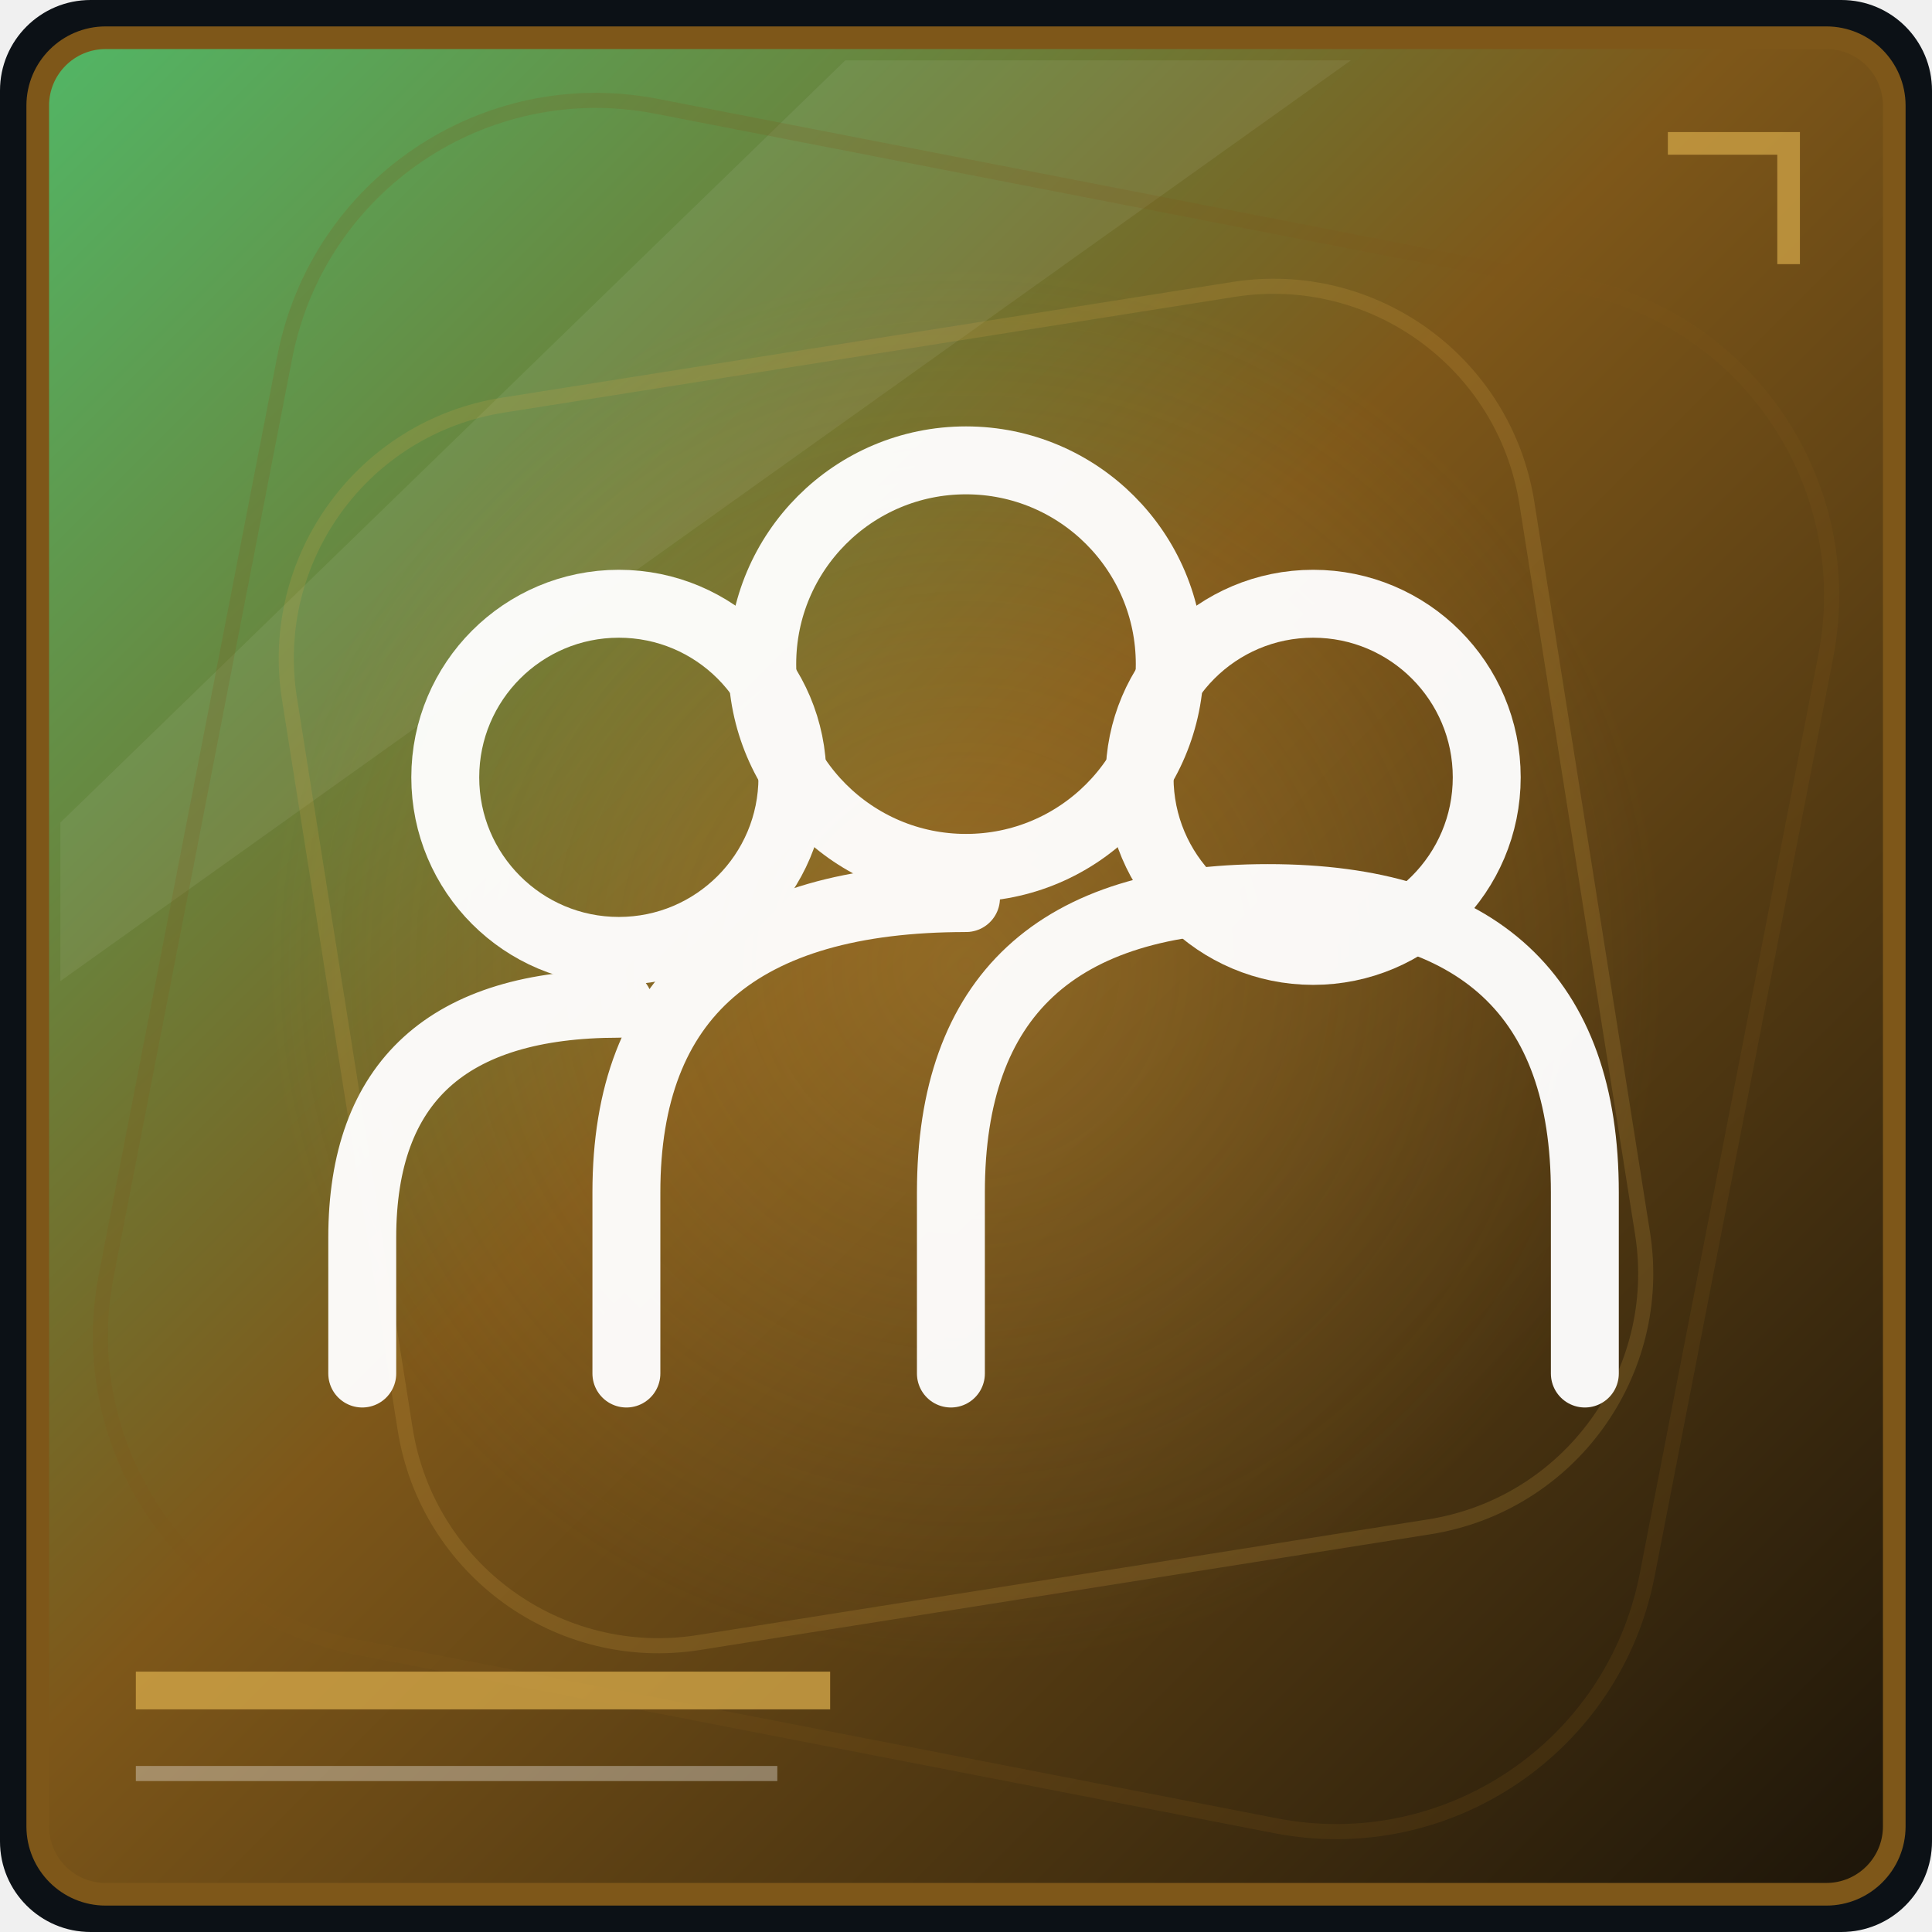
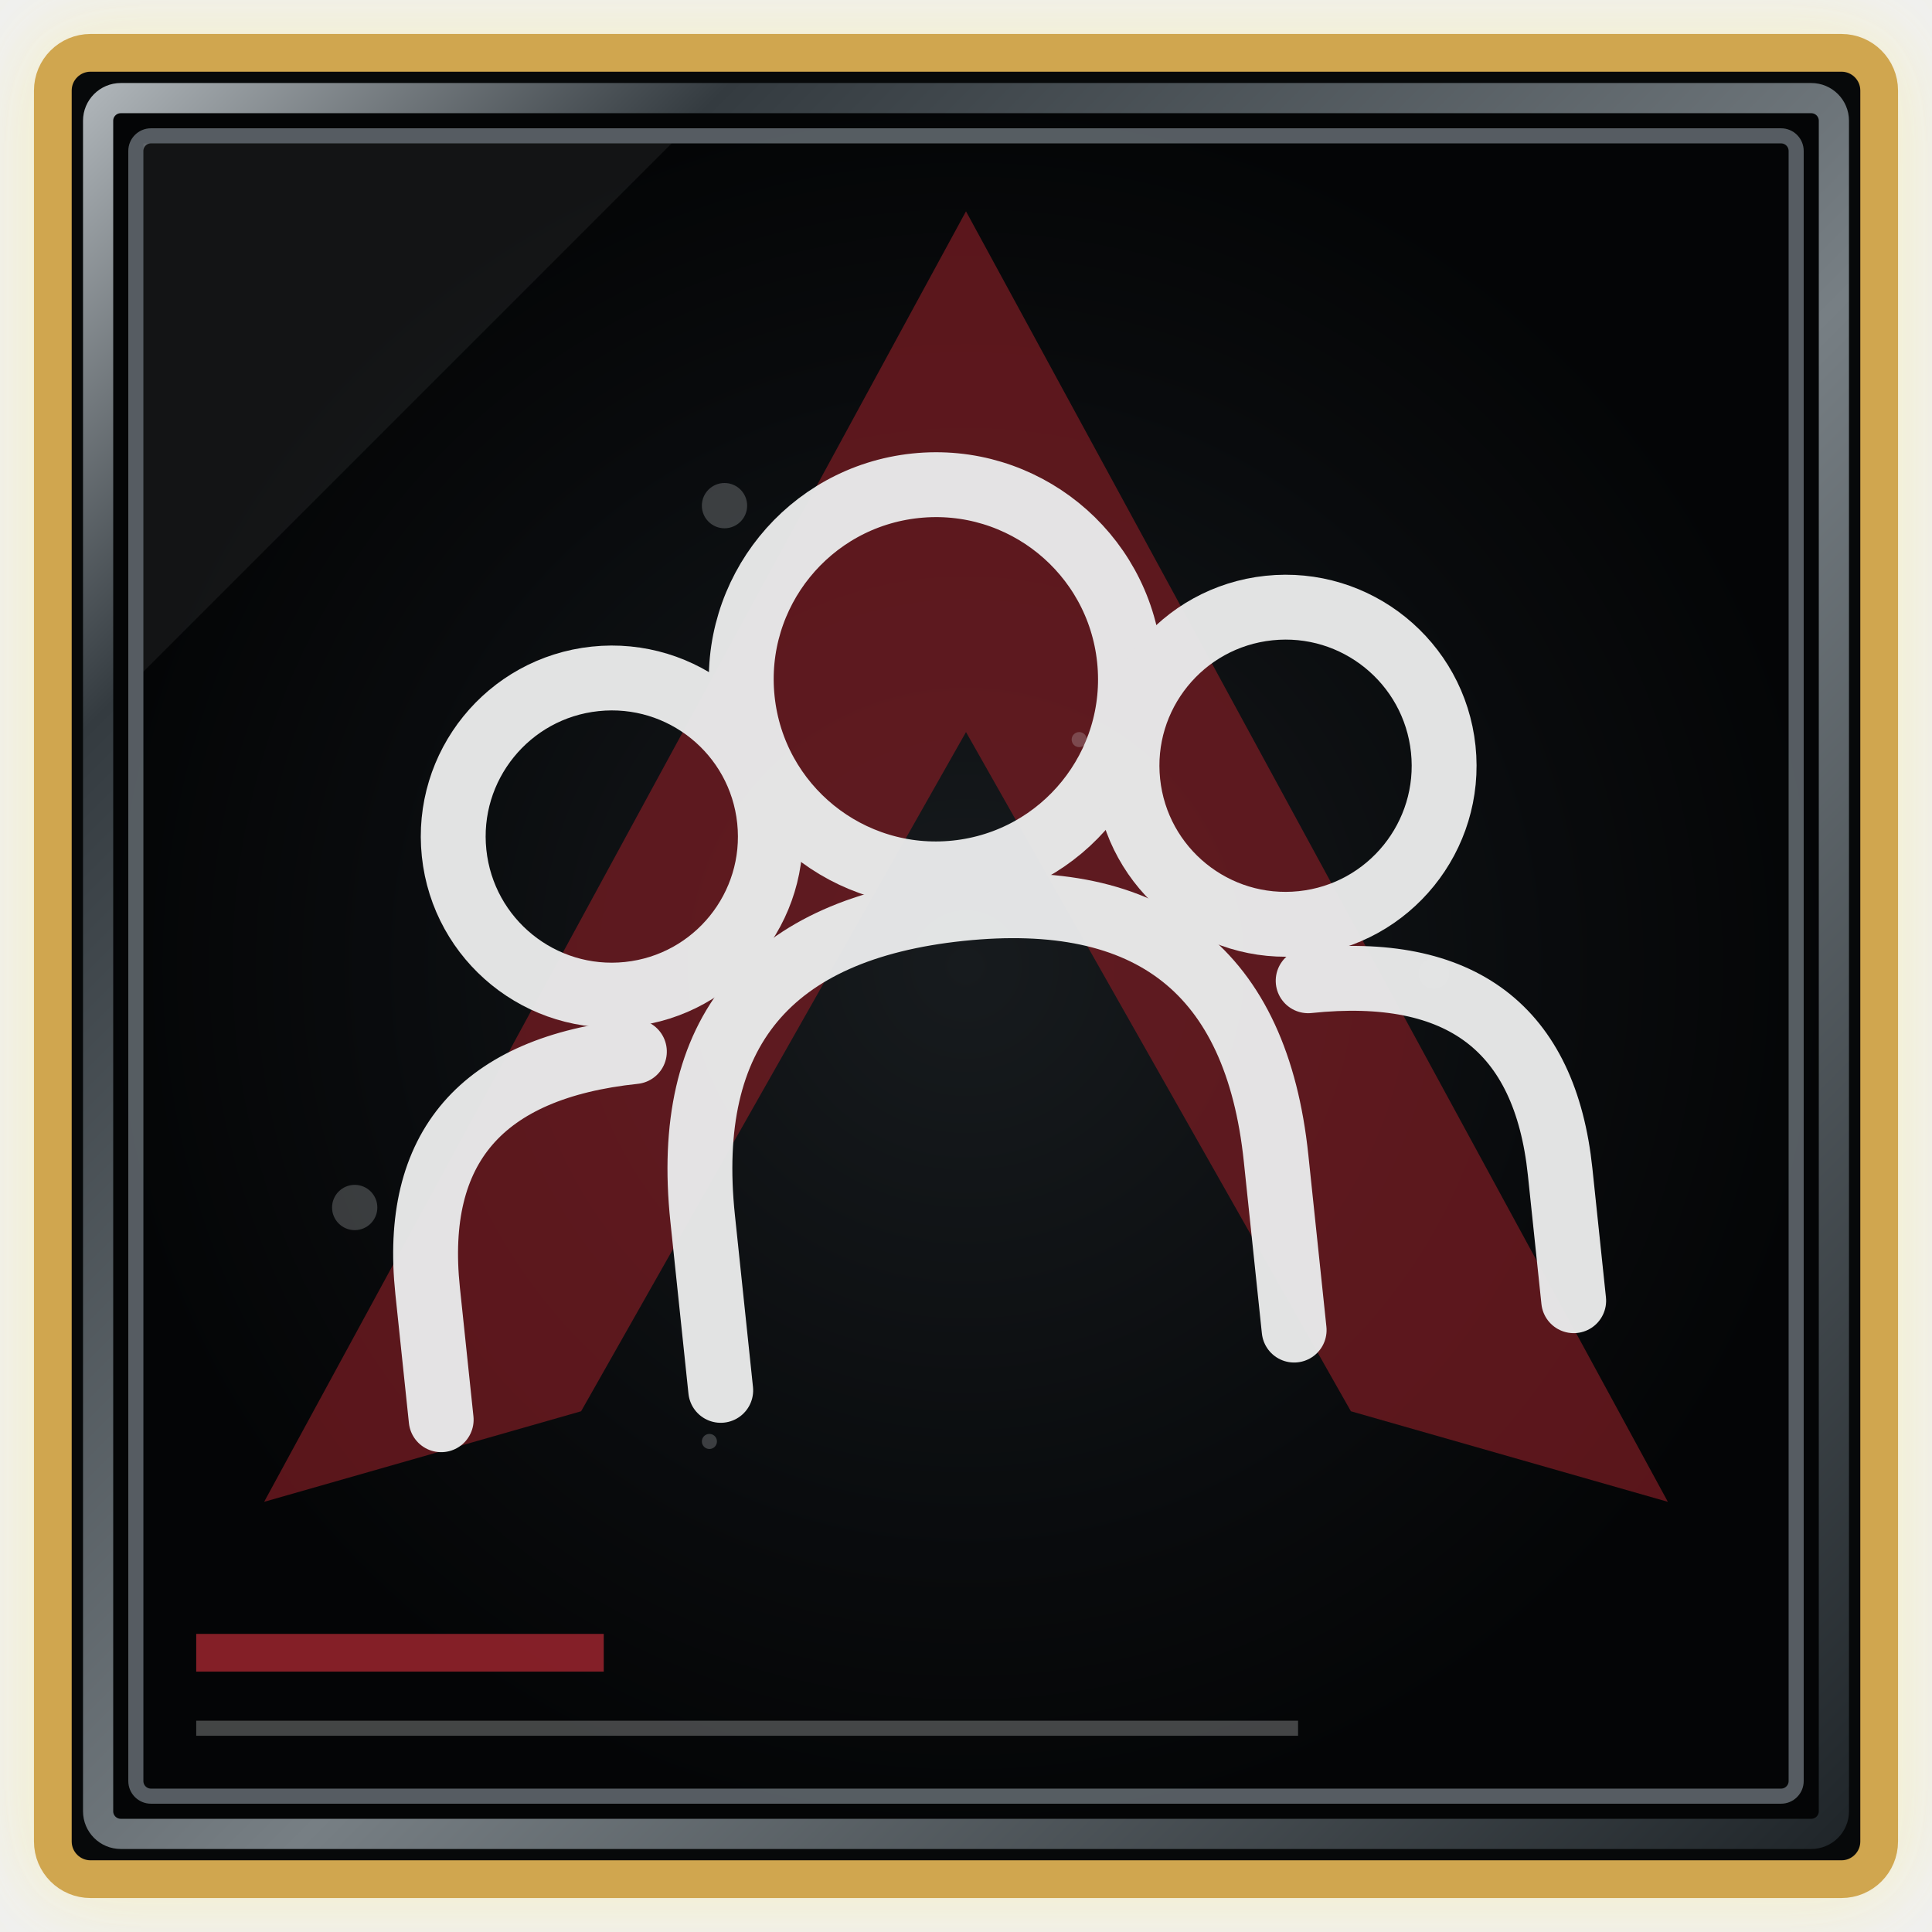
<svg xmlns="http://www.w3.org/2000/svg" width="256" height="256" viewBox="0 0 256 256">
  <defs>
-     <linearGradient id="bg35" x1="0" y1="0" x2="1" y2="1">
-       <stop stop-color="#51b867" />
-       <stop offset=".46" stop-color="#7e5719" />
-       <stop offset="1" stop-color="#1b1409" />
+     <filter id="gold35" x="-45%" y="-45%" width="190%" height="190%">
+       <feGaussianBlur stdDeviation="6" result="b" />
+       <feColorMatrix in="b" type="matrix" values="1 0 0 0 .77  0 1 0 0 .48  0 0 1 0 .10  0 0 0 .65 0" />
+     </filter>
+     <linearGradient id="steel35" x1="0" y1="0" x2="1" y2="1">
+       <stop stop-color="#aeb4b8" />
+       <stop offset=".18" stop-color="#343b40" />
+       <stop offset=".56" stop-color="#777f84" />
+       <stop offset="1" stop-color="#20262a" />
    </linearGradient>
-     <radialGradient id="glow35">
-       <stop stop-color="#d6a94a" stop-opacity=".55" />
-       <stop offset="1" stop-color="#d6a94a" stop-opacity="0" />
+     <radialGradient id="v35">
+       <stop stop-color="#171b1e" />
+       <stop offset=".68" stop-color="#090b0d" />
+       <stop offset="1" stop-color="#040506" />
    </radialGradient>
  </defs>
-   <rect width="256" height="256" rx="12" fill="#0c1116" />
-   <rect x="5" y="5" width="246" height="246" rx="9" fill="url(#bg35)" stroke="#7e5719" stroke-width="3" />
-   <path d="M8 109 112 8h67L8 130Z" fill="#ffffff" opacity=".07" />
-   <circle cx="128" cy="128" r="92" fill="url(#glow35)" opacity=".48" />
-   <rect x="24" y="24" width="208" height="208" rx="42" fill="none" stroke="#7e5719" stroke-width="2" opacity=".2" transform="rotate(11 128 128)" />
-   <rect x="45" y="45" width="166" height="166" rx="34" fill="none" stroke="#d6a94a" stroke-width="2" opacity=".18" transform="rotate(-9 128 128)" />
-   <g fill="none" stroke="#ffffff" stroke-width="9" stroke-linecap="round" stroke-linejoin="round" opacity=".96">
-     <circle cx="82" cy="103" r="23" />
+   <rect x="8" y="8" width="240" height="240" rx="5" fill="none" stroke="#d0a64f" stroke-width="6" filter="url(#gold35)" opacity=".88" />
+   <rect x="7" y="7" width="242" height="242" rx="5" fill="#07090a" stroke="#d0a64f" stroke-width="5" />
+   <rect x="13" y="13" width="230" height="230" rx="3" fill="url(#v35)" stroke="url(#steel35)" stroke-width="4" />
+   <rect x="18" y="18" width="220" height="220" rx="2" fill="none" stroke="#727a80" stroke-width="2" opacity=".75" />
+   <path d="M19 19h70L19 89Z" fill="#ffffff" opacity=".06" />
+   <path d="M35 199 128 28l93 171-42-12-51-90-51 90Z" fill="#7b1c23" opacity=".72" />
+   <circle cx="96" cy="67" r="3" fill="#d8dde0" opacity=".24" />
+   <circle cx="143" cy="98" r="1" fill="#d8dde0" opacity=".24" />
+   <circle cx="190" cy="129" r="2" fill="#d8dde0" opacity=".24" />
+   <circle cx="47" cy="160" r="3" fill="#d8dde0" opacity=".24" />
+   <circle cx="94" cy="191" r="1" fill="#d8dde0" opacity=".24" />
+   <g transform="translate(5.76 5.76) scale(0.955) rotate(-6 128 128)" fill="none" stroke="#e7e8e8" stroke-width="9" stroke-linecap="round" stroke-linejoin="round" opacity=".98">
+     <circle cx="81" cy="105" r="22" />
    <circle cx="128" cy="88" r="27" />
-     <circle cx="174" cy="103" r="23" />
-     <path d="M48 182v-18q0-31 34-31m44 49v-24q0-39 42-39t42 39v24M83 182v-24q0-39 45-39" />
+     <circle cx="175" cy="105" r="22" />
+     <path d="M49 183v-18q0-30 32-30M88 183v-24q0-39 40-39t40 39v24M175 135q32 0 32 30v18" />
  </g>
-   <path d="M18 224h92" stroke="#d6a94a" stroke-width="5" opacity=".76" />
-   <path d="M18 235h85" stroke="#ffffff" stroke-width="2" opacity=".34" />
-   <path d="M221 19h16v16" fill="none" stroke="#d6a94a" stroke-width="3" opacity=".7" />
+   <path d="M26 219h54" stroke="#a4252f" stroke-width="5" opacity=".8" />
+   <path d="M26 229h146" stroke="#e7e8e8" stroke-width="2" opacity=".28" />
</svg>
